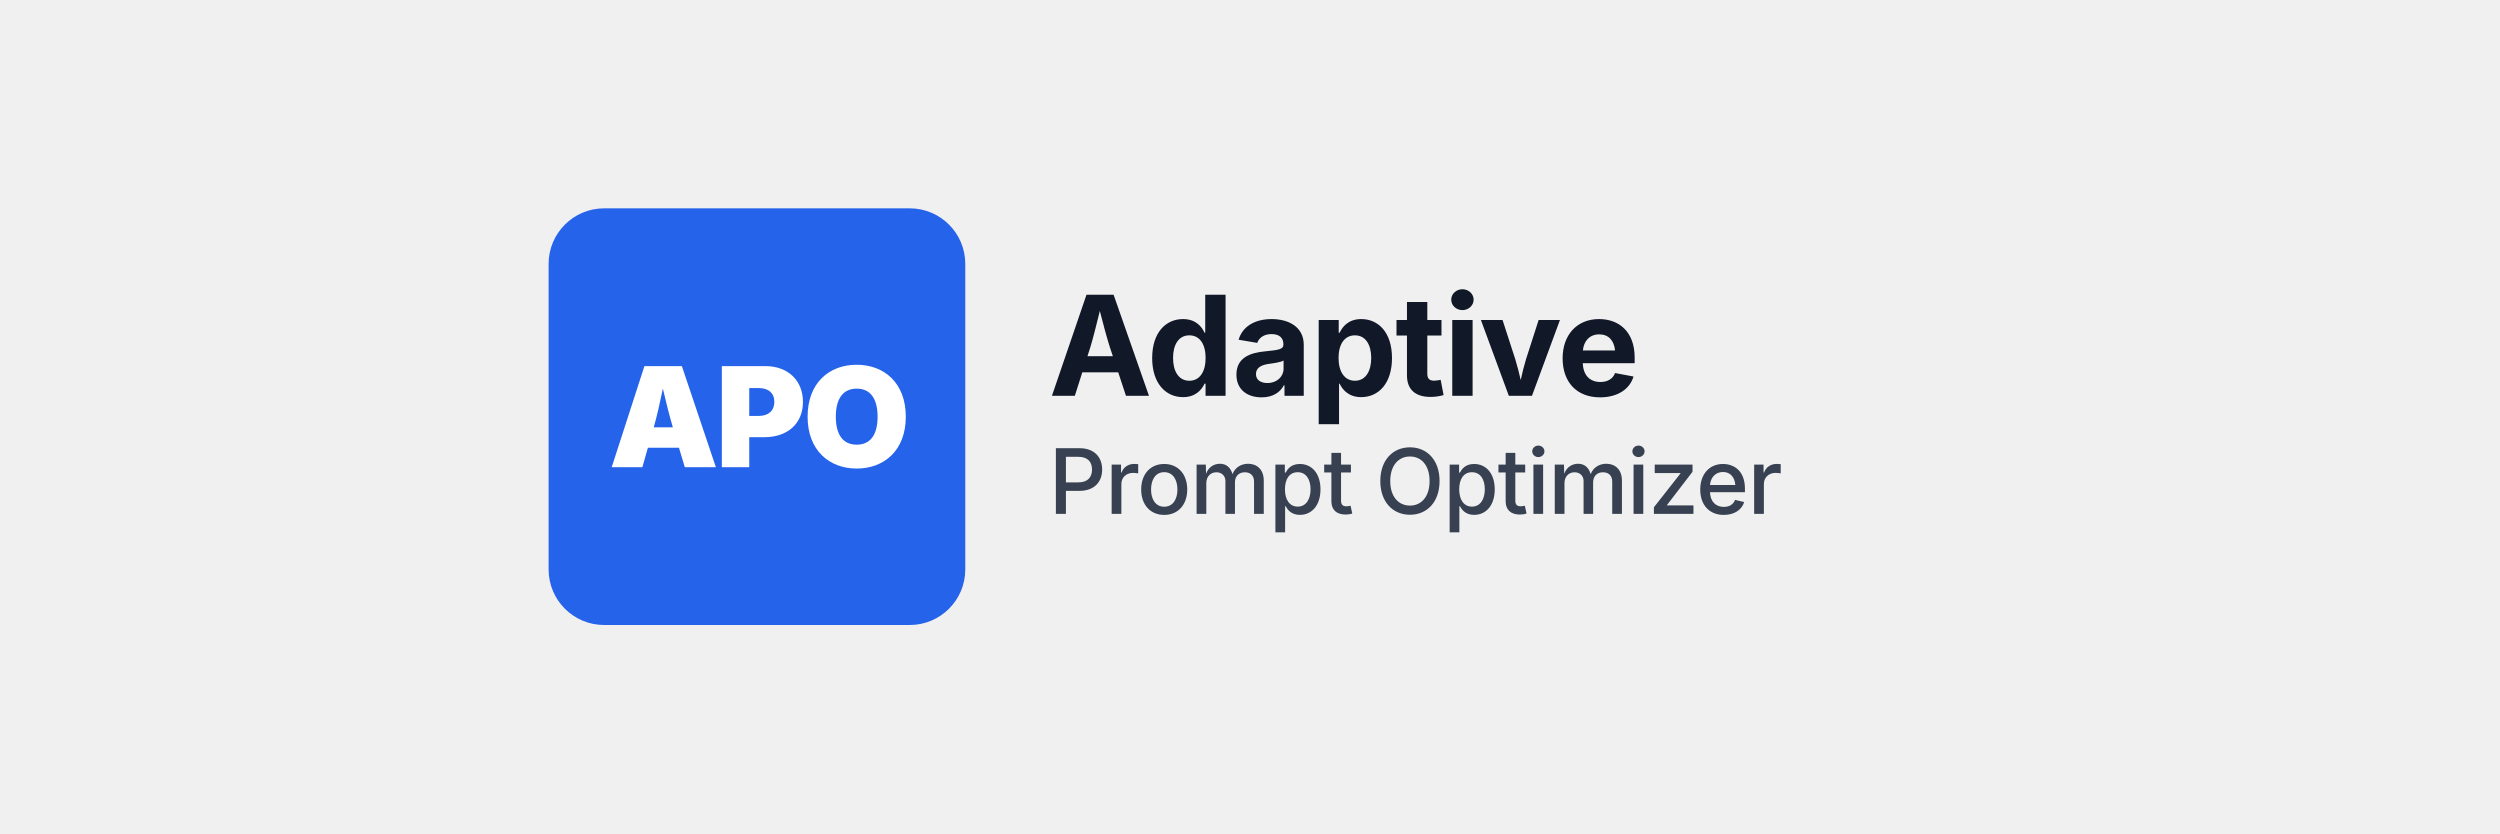
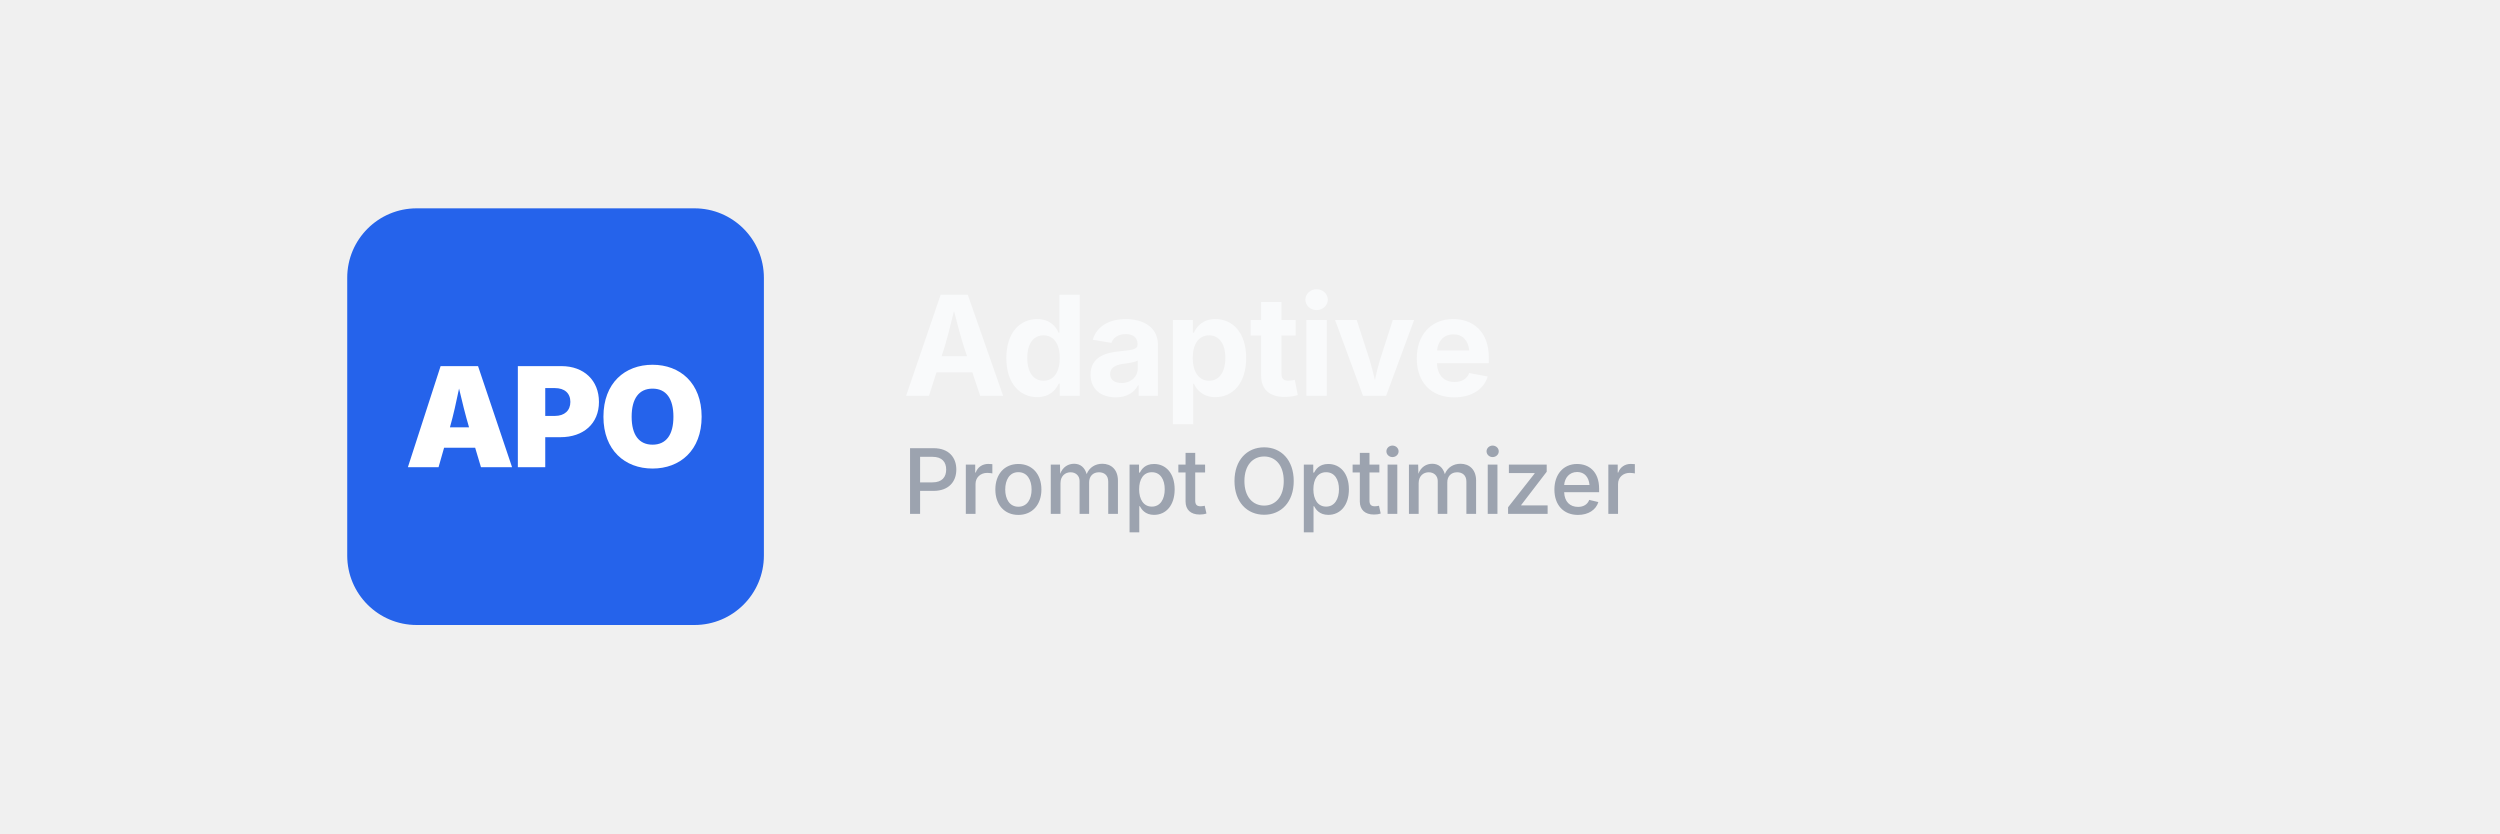
<svg xmlns="http://www.w3.org/2000/svg" width="720" height="240" viewBox="0 0 720 240">
+   <rect width="720" height="240" fill="none" />
  <g transform="translate(360,120)" text-rendering="geometricPrecision">
-     <rect x="-202" y="-60" width="120" height="120" rx="16" fill="#2563EB" />
-     <text x="-141.25" y="0" text-anchor="middle" dominant-baseline="central" font-family="Inter, system-ui, -apple-system, 'Segoe UI', Roboto, Helvetica, Arial, sans-serif" font-weight="900" font-size="40" letter-spacing="-1.05" fill="#FFFFFF">APO</text>
-     <g transform="translate(-58,2)">
-       <text x="0" y="-8" font-family="Inter, system-ui, -apple-system, 'Segoe UI', Roboto, Helvetica, Arial, sans-serif" font-weight="700" font-size="40" letter-spacing="-0.7" fill="#111827" lengthAdjust="spacing" textLength="260">Adaptive</text>
-       <text x="0" y="26" font-family="Inter, system-ui, -apple-system, 'Segoe UI', Roboto, Helvetica, Arial, sans-serif" font-weight="500" font-size="26" letter-spacing="-0.4" fill="#374151" lengthAdjust="spacing" textLength="260">Prompt Optimizer</text>
+     <rect x="-260" y="-60" width="120" height="120" rx="20" fill="#2563EB" />
+     <text x="-200" y="0" text-anchor="middle" dominant-baseline="central" font-family="Inter, system-ui, -apple-system, 'Segoe UI', Roboto, Helvetica, Arial, sans-serif" font-weight="900" font-size="40" letter-spacing="-1.1" fill="#FFFFFF">APO</text>
+     <g transform="translate(-100,2)">
+       <text x="0" y="-8" font-family="Inter, system-ui, -apple-system, 'Segoe UI', Roboto, Helvetica, Arial, sans-serif" font-weight="700" font-size="40" letter-spacing="-0.7" fill="#F9FAFB">Adaptive</text>
+       <text x="0" y="26" font-family="Inter, system-ui, -apple-system, 'Segoe UI', Roboto, Helvetica, Arial, sans-serif" font-weight="500" font-size="26" letter-spacing="-0.4" fill="#9CA3AF">Prompt Optimizer</text>
    </g>
  </g>
</svg>
